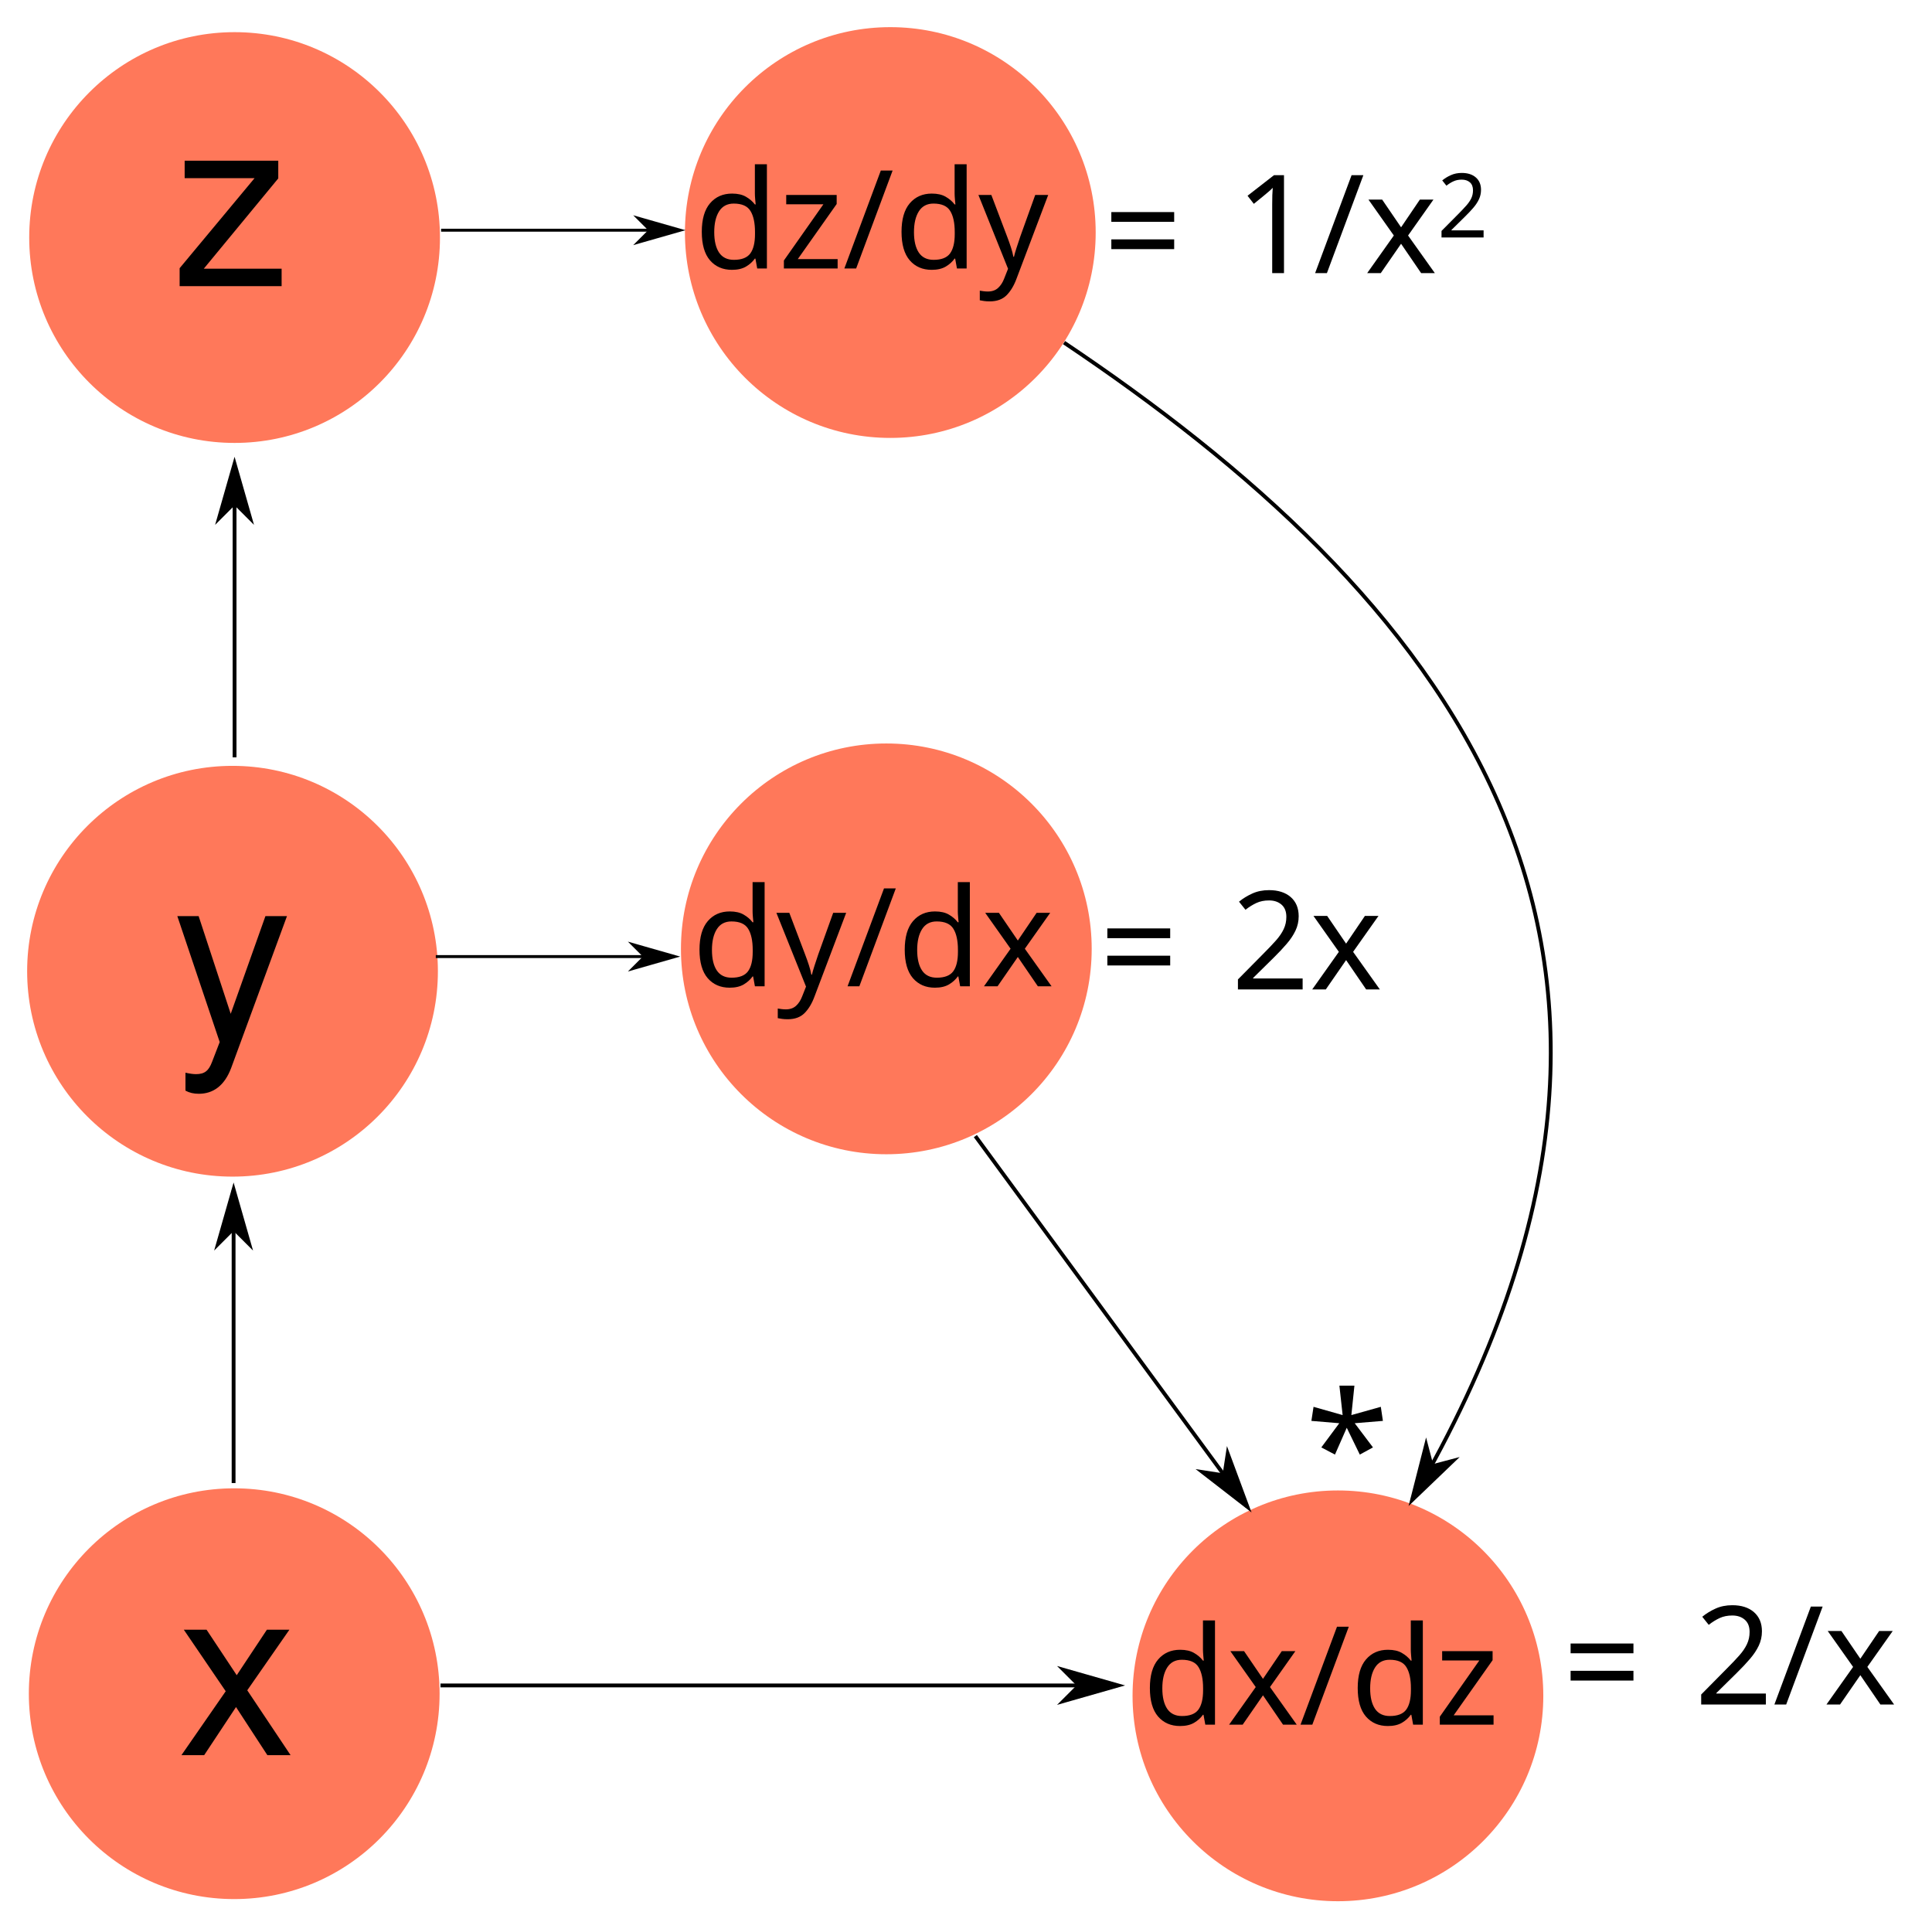
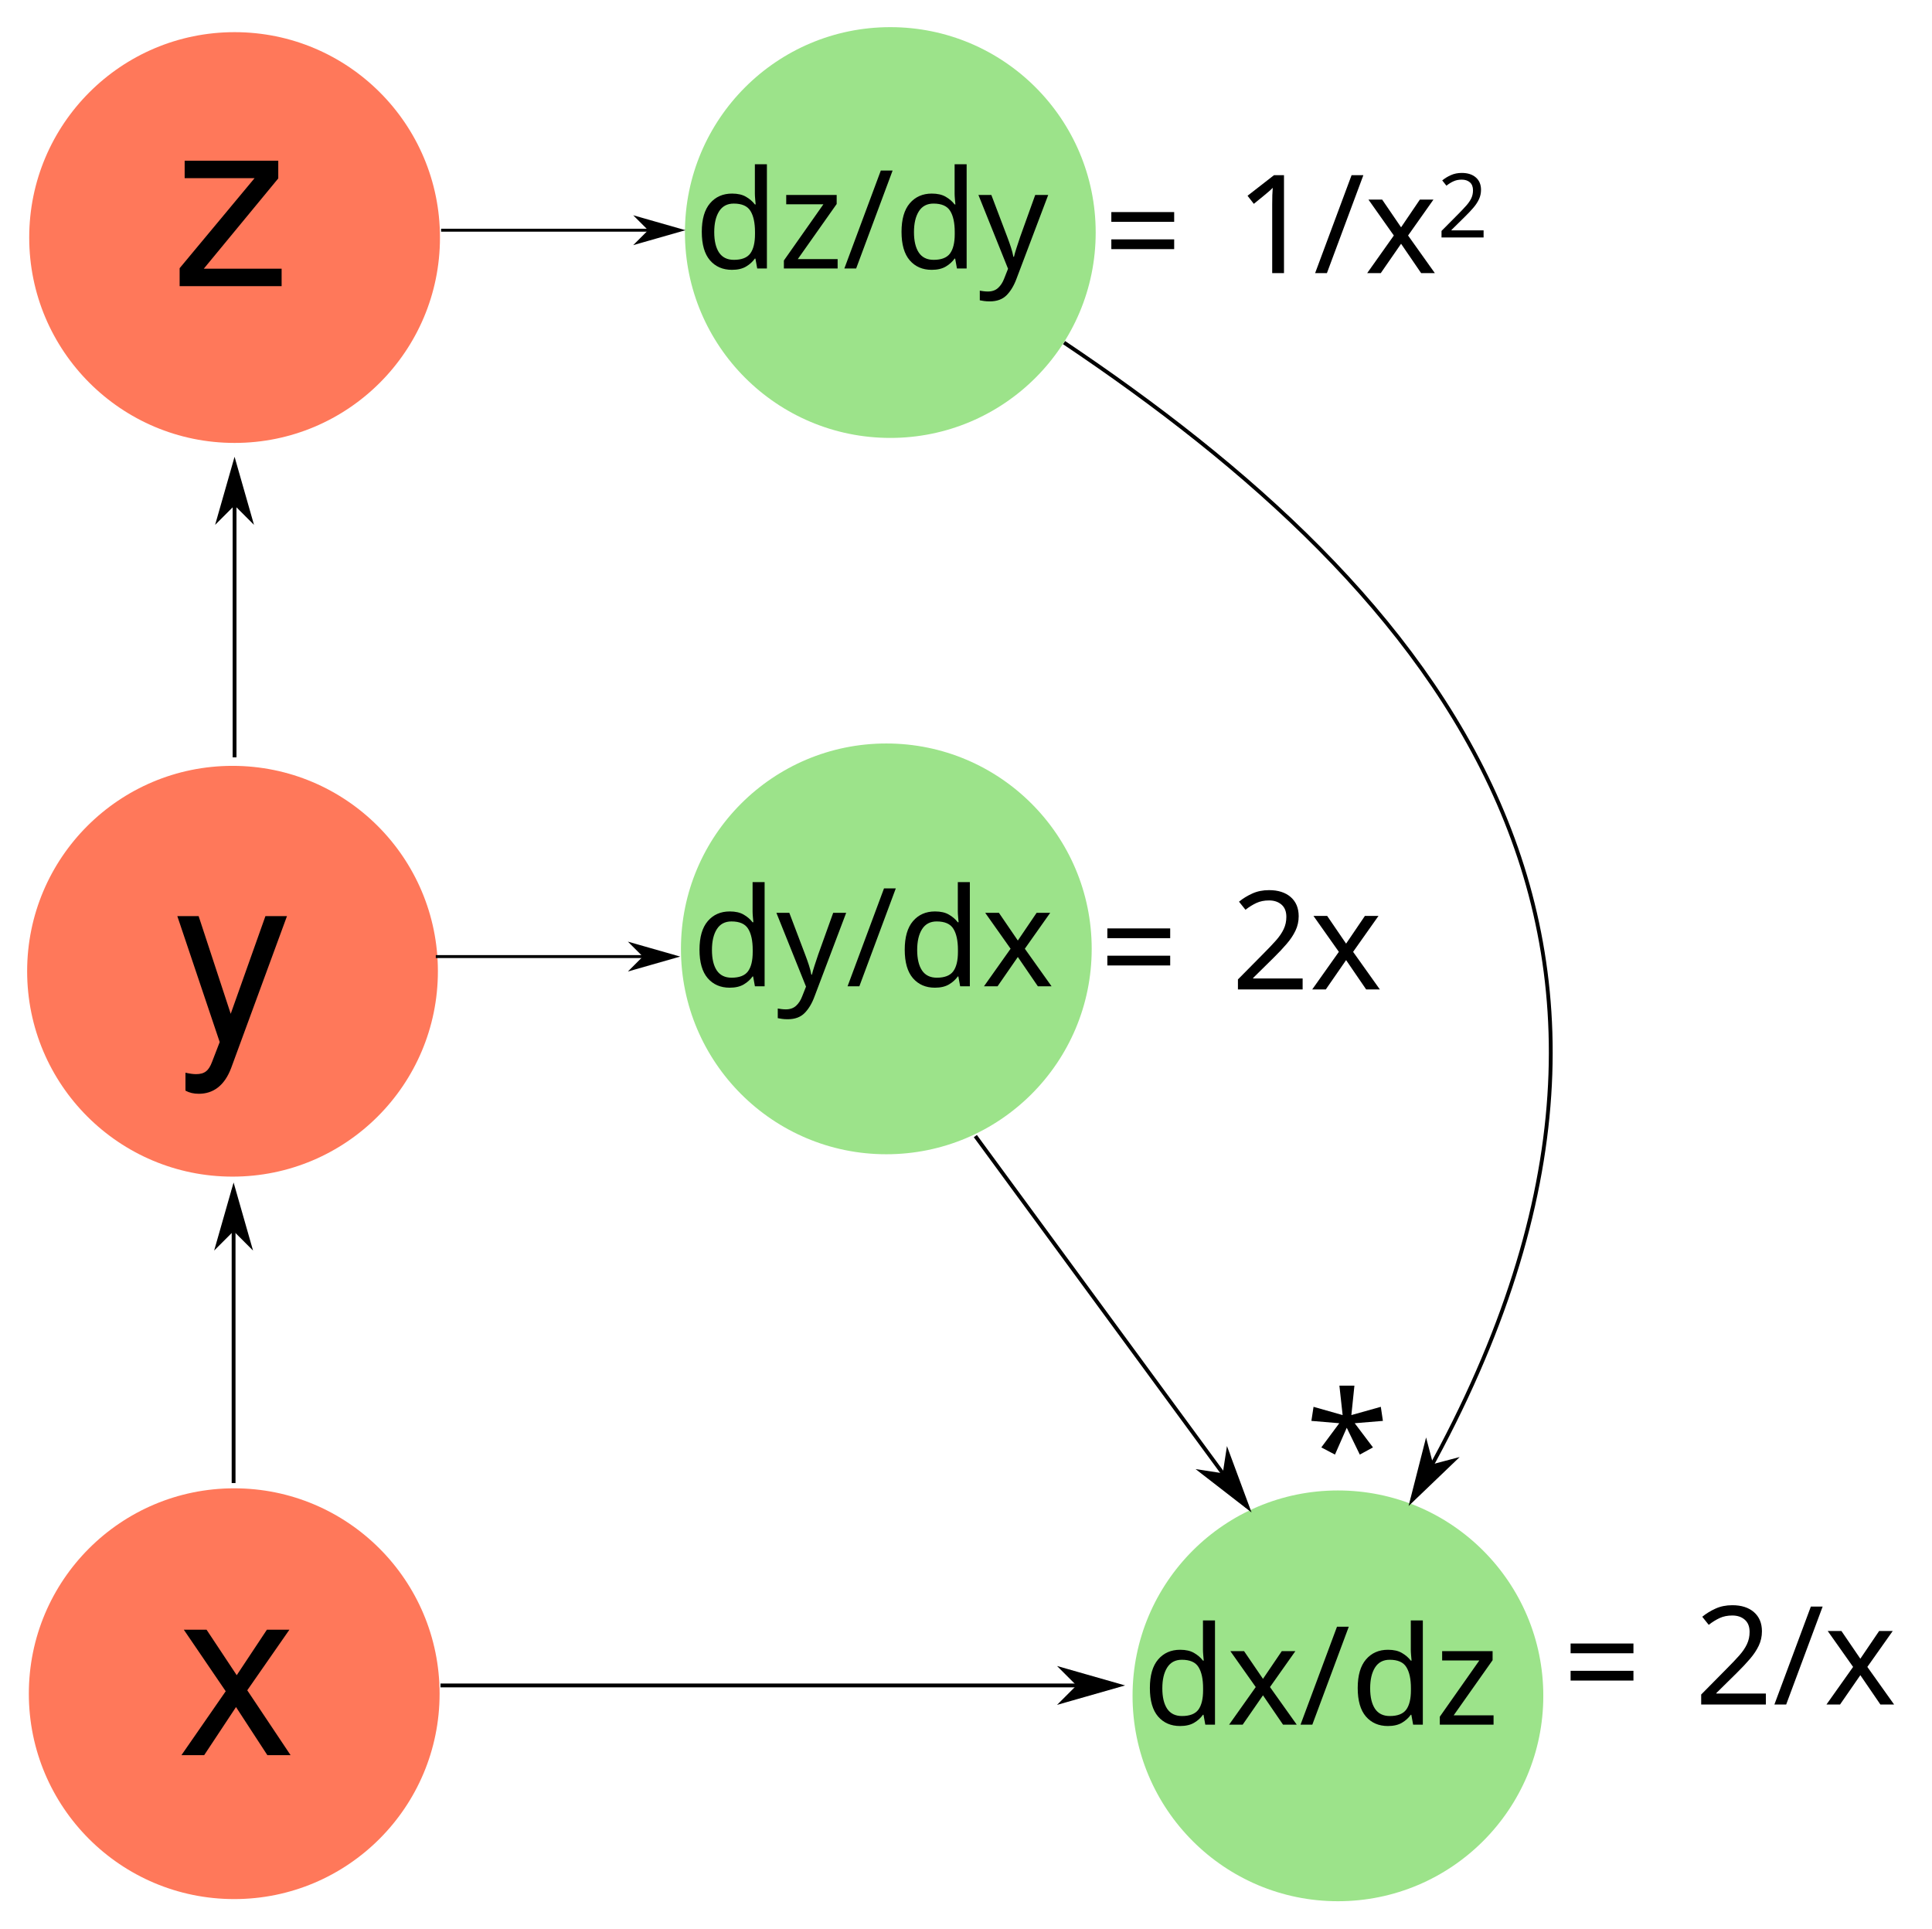
<svg xmlns="http://www.w3.org/2000/svg" width="142.346mm" height="142.072mm" viewBox="0 0 504.376 503.405" id="svg12341" version="1.1">
  <defs id="defs12343">
    <marker style="overflow:visible" id="marker6636" refX="0" refY="0" orient="auto">
      <path transform="matrix(-0.8,0,0,-0.8,-10,0)" style="fill:#000000;fill-opacity:1;fill-rule:evenodd;stroke:#000000;stroke-width:1pt;stroke-opacity:1" d="M 0,0 5,-5 -12.5,0 5,5 0,0 Z" id="path6638" />
    </marker>
    <marker orient="auto" refY="0" refX="0" id="marker6172" style="overflow:visible">
      <path id="path6174" d="M 0,0 5,-5 -12.5,0 5,5 0,0 Z" style="fill:#000000;fill-opacity:1;fill-rule:evenodd;stroke:#000000;stroke-width:1pt;stroke-opacity:1" transform="matrix(-0.8,0,0,-0.8,-10,0)" />
    </marker>
    <marker orient="auto" refY="0" refX="0" id="marker5254" style="overflow:visible">
      <path id="path5256" d="M 0,0 5,-5 -12.5,0 5,5 0,0 Z" style="fill:#000000;fill-opacity:1;fill-rule:evenodd;stroke:#000000;stroke-width:1pt;stroke-opacity:1" transform="matrix(-0.8,0,0,-0.8,-10,0)" />
    </marker>
    <marker style="overflow:visible" id="marker4290" refX="0" refY="0" orient="auto">
      <path transform="matrix(-0.8,0,0,-0.8,-10,0)" style="fill:#000000;fill-opacity:1;fill-rule:evenodd;stroke:#000000;stroke-width:1pt;stroke-opacity:1" d="M 0,0 5,-5 -12.5,0 5,5 0,0 Z" id="path4292" />
    </marker>
    <marker orient="auto" refY="0" refX="0" id="marker12157" style="overflow:visible">
      <path id="path12159" d="M 0,0 5,-5 -12.5,0 5,5 0,0 Z" style="fill:#000000;fill-opacity:1;fill-rule:evenodd;stroke:#000000;stroke-width:1pt;stroke-opacity:1" transform="matrix(-0.8,0,0,-0.8,-10,0)" />
    </marker>
    <marker orient="auto" refY="0" refX="0" id="marker12079" style="overflow:visible">
      <path id="path12081" d="M 0,0 5,-5 -12.5,0 5,5 0,0 Z" style="fill:#000000;fill-opacity:1;fill-rule:evenodd;stroke:#000000;stroke-width:1pt;stroke-opacity:1" transform="matrix(-0.8,0,0,-0.8,-10,0)" />
    </marker>
    <marker orient="auto" refY="0" refX="0" id="marker12157-0" style="overflow:visible">
      <path id="path12159-7" d="M 0,0 5,-5 -12.5,0 5,5 0,0 Z" style="fill:#000000;fill-opacity:1;fill-rule:evenodd;stroke:#000000;stroke-width:1pt;stroke-opacity:1" transform="matrix(-0.8,0,0,-0.8,-10,0)" />
    </marker>
    <marker style="overflow:visible" id="marker4290-5" refX="0" refY="0" orient="auto">
      <path transform="matrix(-0.8,0,0,-0.8,-10,0)" style="fill:#000000;fill-opacity:1;fill-rule:evenodd;stroke:#000000;stroke-width:1pt;stroke-opacity:1" d="M 0,0 5,-5 -12.5,0 5,5 0,0 Z" id="path4292-6" />
    </marker>
    <marker style="overflow:visible" id="marker4290-6" refX="0" refY="0" orient="auto">
      <path transform="matrix(-0.8,0,0,-0.8,-10,0)" style="fill:#000000;fill-opacity:1;fill-rule:evenodd;stroke:#000000;stroke-width:1pt;stroke-opacity:1" d="M 0,0 5,-5 -12.5,0 5,5 0,0 Z" id="path4292-0" />
    </marker>
  </defs>
  <g id="layer1" transform="translate(-213.2728,-209.3791)">
    <circle style="opacity:1;fill:#ff785a;fill-opacity:1;stroke:none;stroke-width:1.112;stroke-miterlimit:4;stroke-dasharray:none;stroke-opacity:1" id="path6712-6-6-2-6-7" cx="274.418" cy="651.522" r="53.616" />
    <circle style="opacity:1;fill:#ff785a;fill-opacity:1;stroke:none;stroke-width:1.112;stroke-miterlimit:4;stroke-dasharray:none;stroke-opacity:1" id="path6712-6-6-2-6-7-5" cx="273.975" cy="462.923" r="53.616" />
    <circle style="opacity:1;fill:#ff785a;fill-opacity:1;stroke:none;stroke-width:1.112;stroke-miterlimit:4;stroke-dasharray:none;stroke-opacity:1" id="path6712-6-6-2-6-7-4" cx="274.516" cy="271.39" r="53.616" />
    <text xml:space="preserve" style="font-style:normal;font-weight:normal;font-size:40px;line-height:125%;font-family:sans-serif;letter-spacing:0px;word-spacing:0px;fill:#000000;fill-opacity:1;stroke:none;stroke-width:1px;stroke-linecap:butt;stroke-linejoin:miter;stroke-opacity:1" x="259.575" y="667.572" id="text6094-4">
      <tspan id="tspan6096-5" x="259.575" y="667.572" style="font-style:normal;font-variant:normal;font-weight:normal;font-stretch:normal;font-size:62.5px;font-family:'TeX Gyre Heros';-inkscape-font-specification:'TeX Gyre Heros'">x</tspan>
    </text>
    <text xml:space="preserve" style="font-style:normal;font-weight:normal;font-size:40px;line-height:125%;font-family:sans-serif;letter-spacing:0px;word-spacing:0px;fill:#000000;fill-opacity:1;stroke:none;stroke-width:1px;stroke-linecap:butt;stroke-linejoin:miter;stroke-opacity:1" x="258.317" y="481.286" id="text6094-4-7">
      <tspan id="tspan6096-5-4" x="258.317" y="481.286" style="font-style:normal;font-variant:normal;font-weight:normal;font-stretch:normal;font-size:62.5px;font-family:'TeX Gyre Heros';-inkscape-font-specification:'TeX Gyre Heros'">y</tspan>
    </text>
    <text xml:space="preserve" style="font-style:normal;font-weight:normal;font-size:40px;line-height:125%;font-family:sans-serif;letter-spacing:0px;word-spacing:0px;fill:#000000;fill-opacity:1;stroke:none;stroke-width:1px;stroke-linecap:butt;stroke-linejoin:miter;stroke-opacity:1" x="258.23" y="284.077" id="text6094-4-4">
      <tspan id="tspan6096-5-3" x="258.23" y="284.077" style="font-style:normal;font-variant:normal;font-weight:normal;font-stretch:normal;font-size:62.5px;font-family:'TeX Gyre Heros';-inkscape-font-specification:'TeX Gyre Heros'">z</tspan>
    </text>
    <path style="fill:none;fill-rule:evenodd;stroke:#000000;stroke-width:1px;stroke-linecap:butt;stroke-linejoin:miter;stroke-opacity:1;marker-end:url(#marker12157)" d="m 274.256,596.531 0,-76.519" id="path13945" />
    <path style="fill:none;fill-rule:evenodd;stroke:#000000;stroke-width:1px;stroke-linecap:butt;stroke-linejoin:miter;stroke-opacity:1;marker-end:url(#marker12157-0)" d="m 274.509,407.084 0,-76.519" id="path13945-8" />
-     <circle style="opacity:1;fill:#ff785a;fill-opacity:1;stroke:none;stroke-width:1.112;stroke-miterlimit:4;stroke-dasharray:none;stroke-opacity:1" id="path6712-6-6-2-6-7-4-3" cx="445.701" cy="270.082" r="53.616" />
+     <circle style="opacity:1;fill:#9ce38a;fill-opacity:1;stroke:none;stroke-width:1.112;stroke-miterlimit:4;stroke-dasharray:none;stroke-opacity:1" id="path6712-6-6-2-6-7-4-3" cx="445.701" cy="270.082" r="53.616" />
    <path style="fill:none;fill-rule:evenodd;stroke:#000000;stroke-width:0.768px;stroke-linecap:butt;stroke-linejoin:miter;stroke-opacity:1;marker-end:url(#marker4290)" d="m 328.43,269.474 62.31,0" id="path4282" />
    <text xml:space="preserve" style="font-style:normal;font-weight:normal;font-size:35.79px;line-height:125%;font-family:sans-serif;letter-spacing:0px;word-spacing:0px;fill:#000000;fill-opacity:1;stroke:none;stroke-width:1px;stroke-linecap:butt;stroke-linejoin:miter;stroke-opacity:1" x="394.516" y="279.459" id="text4330">
      <tspan id="tspan4332" x="394.516" y="279.459">dz/dy</tspan>
    </text>
    <text xml:space="preserve" style="font-style:normal;font-weight:normal;font-size:35.79px;line-height:125%;font-family:sans-serif;letter-spacing:0px;word-spacing:0px;fill:#000000;fill-opacity:1;stroke:none;stroke-width:1px;stroke-linecap:butt;stroke-linejoin:miter;stroke-opacity:1" x="535.775" y="280.67" id="text4330-6">
      <tspan id="tspan4332-7" x="535.775" y="280.67">1/x<tspan style="font-size:65%;baseline-shift:super" id="tspan10004">2</tspan>
      </tspan>
    </text>
    <text xml:space="preserve" style="font-style:normal;font-weight:normal;font-size:35.79px;line-height:125%;font-family:sans-serif;letter-spacing:0px;word-spacing:0px;fill:#000000;fill-opacity:1;stroke:none;stroke-width:1px;stroke-linecap:butt;stroke-linejoin:miter;stroke-opacity:1" x="501.404" y="282.183" id="text4330-6-5">
      <tspan id="tspan4332-7-3" x="501.404" y="282.183">=</tspan>
    </text>
-     <circle style="opacity:1;fill:#ff785a;fill-opacity:1;stroke:none;stroke-width:1.112;stroke-miterlimit:4;stroke-dasharray:none;stroke-opacity:1" id="path6712-6-6-2-6-7-4-3-2" cx="444.659" cy="457.082" r="53.616" />
+     <circle style="opacity:1;fill:#9ce38a;fill-opacity:1;stroke:none;stroke-width:1.112;stroke-miterlimit:4;stroke-dasharray:none;stroke-opacity:1" id="path6712-6-6-2-6-7-4-3-2" cx="444.659" cy="457.082" r="53.616" />
    <text xml:space="preserve" style="font-style:normal;font-weight:normal;font-size:35.79px;line-height:125%;font-family:sans-serif;letter-spacing:0px;word-spacing:0px;fill:#000000;fill-opacity:1;stroke:none;stroke-width:1px;stroke-linecap:butt;stroke-linejoin:miter;stroke-opacity:1" x="534.733" y="467.67" id="text4330-6-1">
      <tspan id="tspan4332-7-2" x="534.733" y="467.67">2x</tspan>
    </text>
    <text xml:space="preserve" style="font-style:normal;font-weight:normal;font-size:35.79px;line-height:125%;font-family:sans-serif;letter-spacing:0px;word-spacing:0px;fill:#000000;fill-opacity:1;stroke:none;stroke-width:1px;stroke-linecap:butt;stroke-linejoin:miter;stroke-opacity:1" x="500.362" y="469.183" id="text4330-6-5-7">
      <tspan id="tspan4332-7-3-0" x="500.362" y="469.183">=</tspan>
    </text>
    <text xml:space="preserve" style="font-style:normal;font-weight:normal;font-size:35.79px;line-height:125%;font-family:sans-serif;letter-spacing:0px;word-spacing:0px;fill:#000000;fill-opacity:1;stroke:none;stroke-width:1px;stroke-linecap:butt;stroke-linejoin:miter;stroke-opacity:1" x="393.918" y="466.859" id="text4330-9">
      <tspan id="tspan4332-3" x="393.918" y="466.859">dy/dx</tspan>
    </text>
    <path style="fill:none;fill-rule:evenodd;stroke:#000000;stroke-width:0.768px;stroke-linecap:butt;stroke-linejoin:miter;stroke-opacity:1;marker-end:url(#marker4290-6)" d="m 327.042,459.095 62.31,0" id="path4282-6" />
-     <circle style="opacity:1;fill:#ff785a;fill-opacity:1;stroke:none;stroke-width:1.112;stroke-miterlimit:4;stroke-dasharray:none;stroke-opacity:1" id="path6712-6-6-2-6-7-4-3-2-2" cx="562.558" cy="652.082" r="53.616" />
+     <circle style="opacity:1;fill:#9ce38a;fill-opacity:1;stroke:none;stroke-width:1.112;stroke-miterlimit:4;stroke-dasharray:none;stroke-opacity:1" id="path6712-6-6-2-6-7-4-3-2-2" cx="562.558" cy="652.082" r="53.616" />
    <text xml:space="preserve" style="font-style:normal;font-weight:normal;font-size:35.79px;line-height:125%;font-family:sans-serif;letter-spacing:0px;word-spacing:0px;fill:#000000;fill-opacity:1;stroke:none;stroke-width:1px;stroke-linecap:butt;stroke-linejoin:miter;stroke-opacity:1" x="511.496" y="659.598" id="text4330-9-6">
      <tspan id="tspan4332-3-1" x="511.496" y="659.598">dx/dz</tspan>
    </text>
    <path style="fill:none;fill-rule:evenodd;stroke:#000000;stroke-width:1px;stroke-linecap:butt;stroke-linejoin:miter;stroke-opacity:1;marker-end:url(#marker6172)" d="m 328.273,649.367 176.786,0" id="path6164" />
    <path style="fill:none;fill-rule:evenodd;stroke:#000000;stroke-width:1px;stroke-linecap:butt;stroke-linejoin:miter;stroke-opacity:1;marker-end:url(#marker5254)" d="m 467.901,505.958 70.959,96.689" id="path6236" />
    <path style="fill:none;fill-rule:evenodd;stroke:#000000;stroke-width:1px;stroke-linecap:butt;stroke-linejoin:miter;stroke-opacity:1;marker-end:url(#marker6636)" d="m 491.065,298.82 c 95.877,64.313 176.308,155.687 90.914,302.036" id="path6628" />
    <text xml:space="preserve" style="font-style:normal;font-weight:normal;font-size:40px;line-height:125%;font-family:sans-serif;letter-spacing:0px;word-spacing:0px;fill:#000000;fill-opacity:1;stroke:none;stroke-width:1px;stroke-linecap:butt;stroke-linejoin:miter;stroke-opacity:1" x="553.987" y="601.51" id="text7306">
      <tspan id="tspan7308" x="553.987" y="601.51">*</tspan>
    </text>
    <text xml:space="preserve" style="font-style:normal;font-weight:normal;font-size:35.79px;line-height:125%;font-family:sans-serif;letter-spacing:0px;word-spacing:0px;fill:#000000;fill-opacity:1;stroke:none;stroke-width:1px;stroke-linecap:butt;stroke-linejoin:miter;stroke-opacity:1" x="655.671" y="654.345" id="text4330-6-1-8">
      <tspan id="tspan4332-7-2-7" x="655.671" y="654.345">2/x</tspan>
    </text>
    <text xml:space="preserve" style="font-style:normal;font-weight:normal;font-size:35.79px;line-height:125%;font-family:sans-serif;letter-spacing:0px;word-spacing:0px;fill:#000000;fill-opacity:1;stroke:none;stroke-width:1px;stroke-linecap:butt;stroke-linejoin:miter;stroke-opacity:1" x="621.3" y="655.858" id="text4330-6-5-7-9">
      <tspan id="tspan4332-7-3-0-2" x="621.3" y="655.858">=</tspan>
    </text>
  </g>
</svg>
